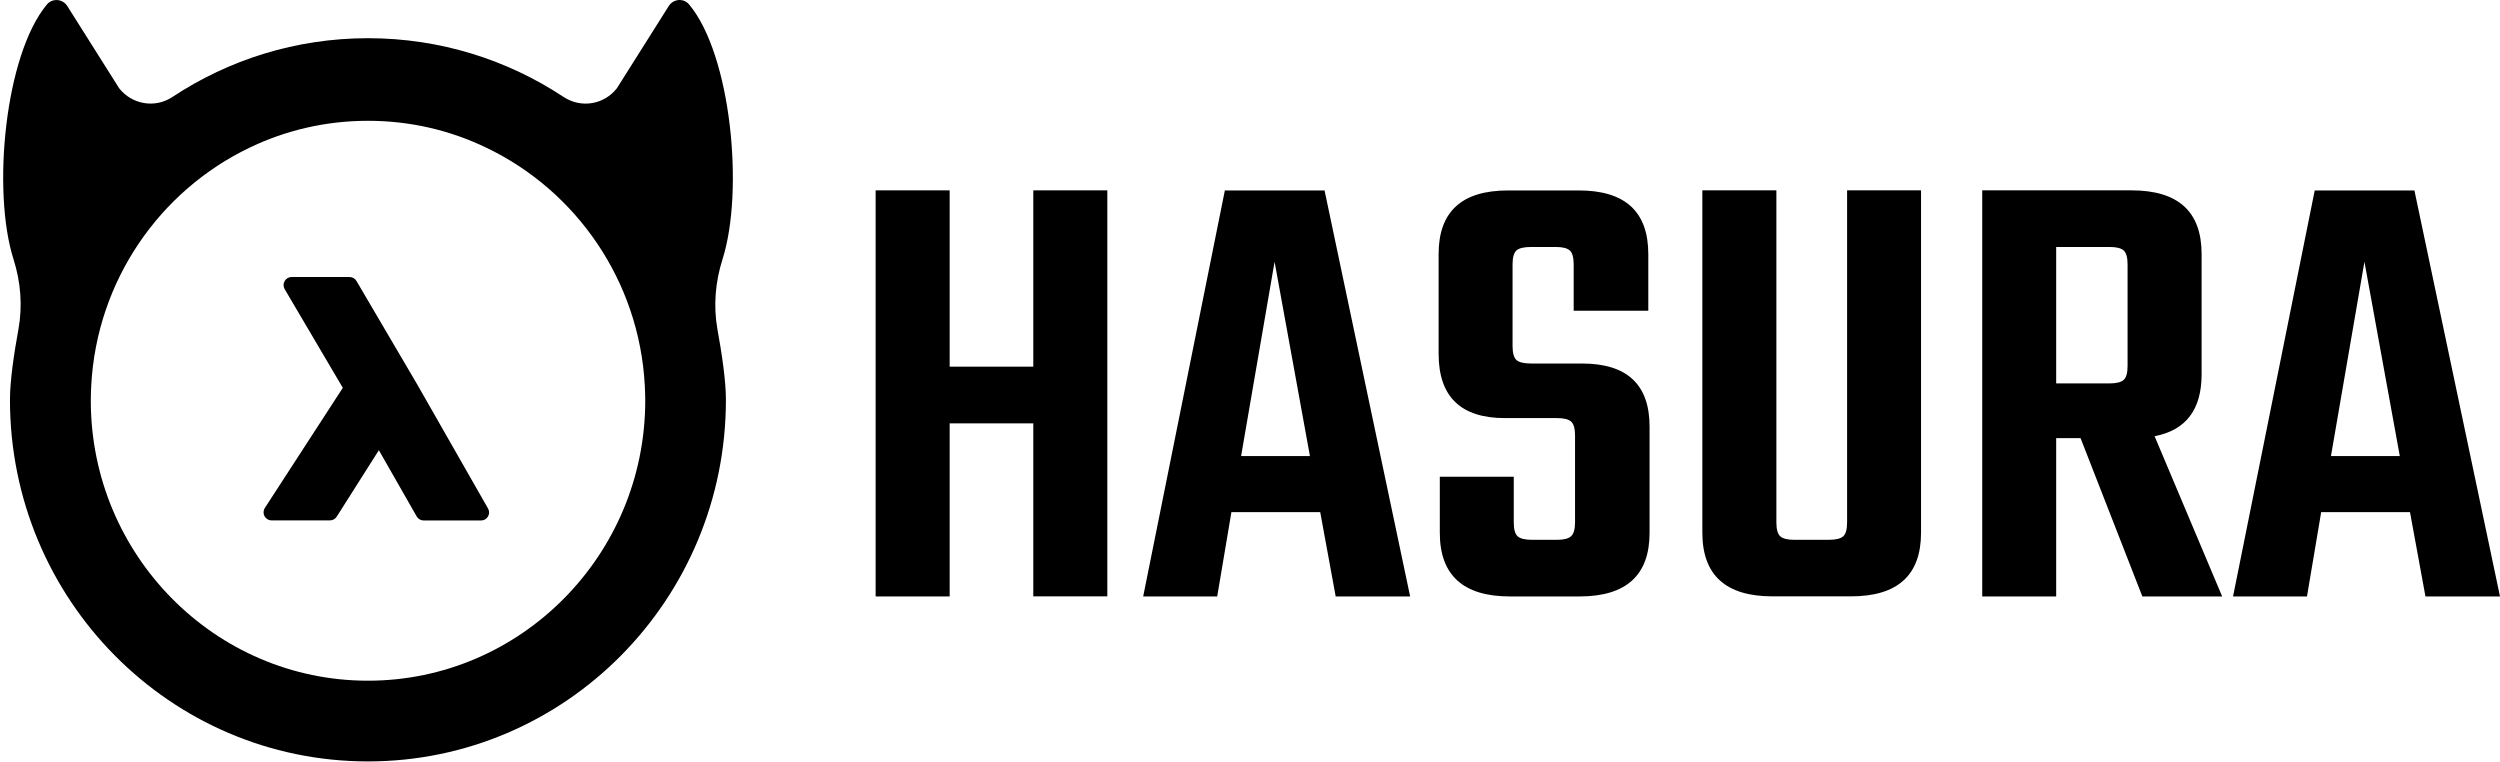
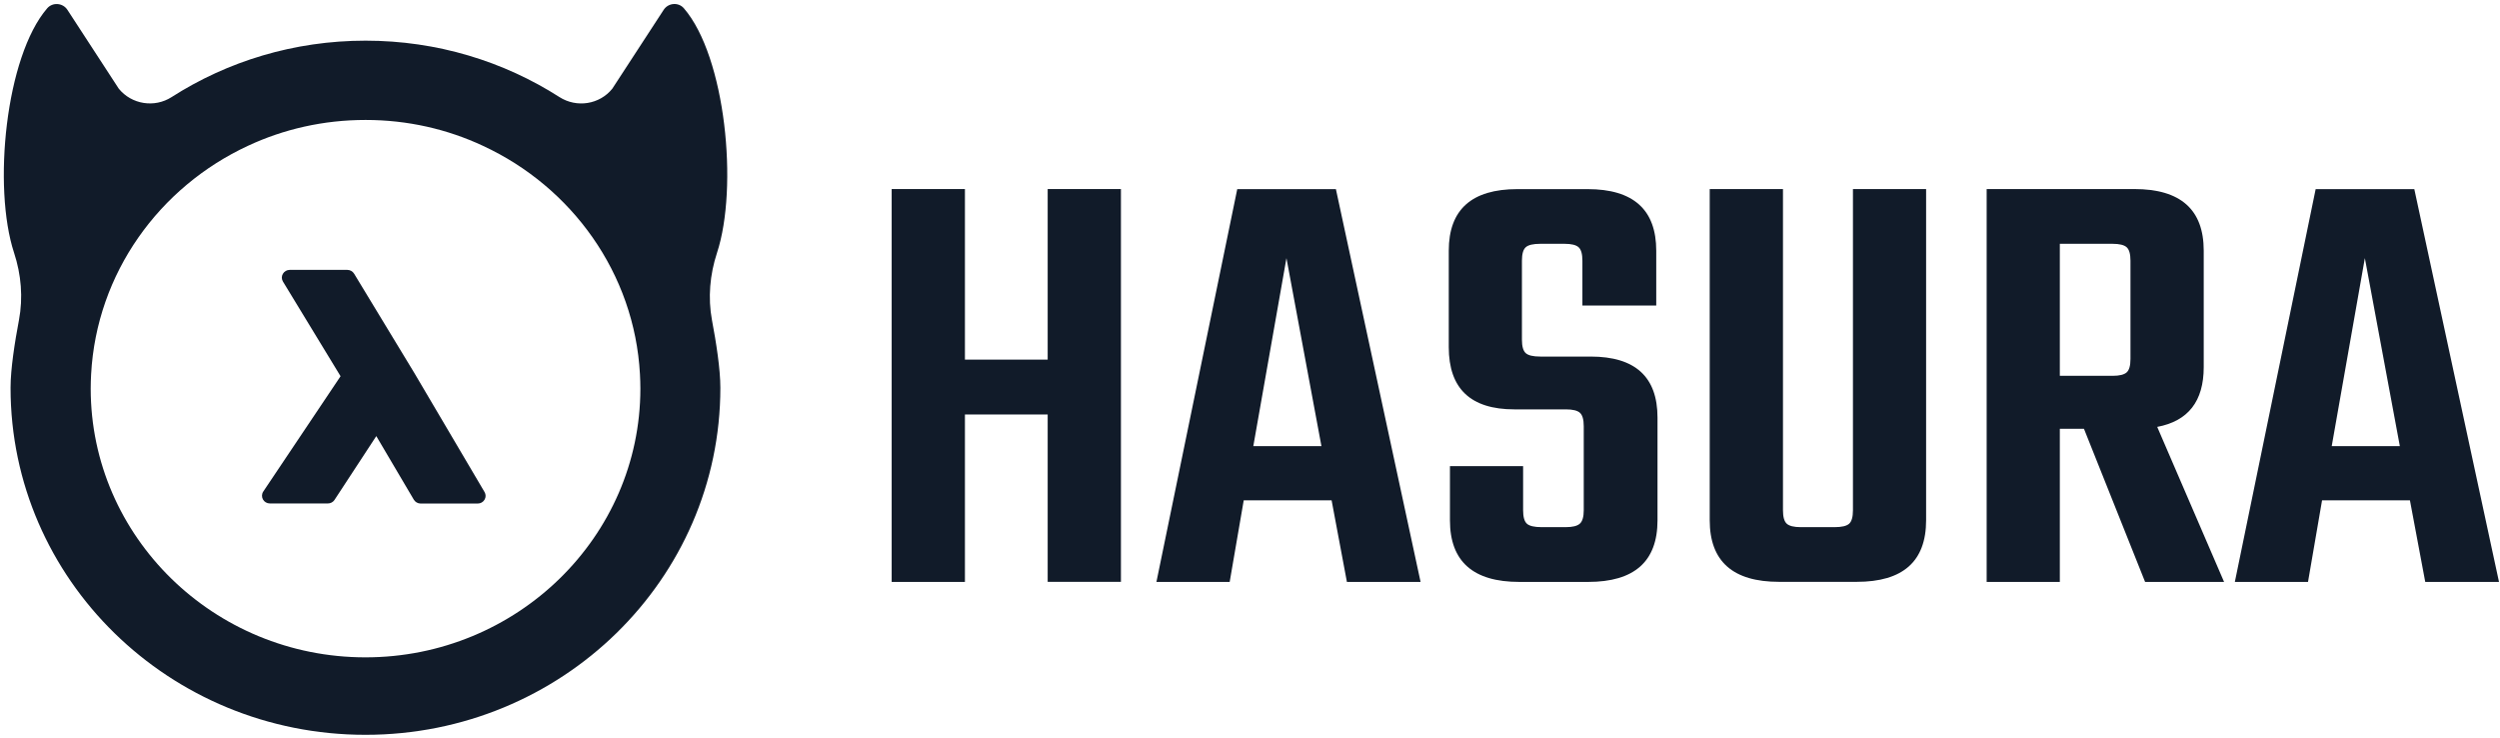
- <svg xmlns="http://www.w3.org/2000/svg" width="197" height="60" viewBox="0 0 197 60" fill="none">
-   <path d="M56.934 20.431C58.645 15.049 57.616 4.313 54.301 0.35C53.866 -0.17 53.057 -0.096 52.696 0.478L48.612 6.953C47.603 8.25 45.785 8.547 44.414 7.642C39.983 4.712 34.688 3.01 29 3.01C23.311 3.01 18.017 4.712 13.586 7.642C12.222 8.547 10.404 8.243 9.388 6.953L5.304 0.478C4.943 -0.096 4.134 -0.164 3.699 0.35C0.384 4.32 -0.645 15.056 1.066 20.431C1.634 22.22 1.788 24.111 1.453 25.948C1.119 27.771 0.785 29.972 0.785 31.505C0.785 47.245 13.419 60 28.993 60C44.575 60 57.202 47.238 57.202 31.505C57.202 29.972 56.867 27.771 56.533 25.948C56.206 24.111 56.366 22.22 56.934 20.431ZM28.993 53.639C16.948 53.639 7.155 43.74 7.155 31.572C7.155 31.174 7.169 30.782 7.189 30.391C7.623 22.099 12.61 15.016 19.662 11.639C22.489 10.275 25.658 9.519 29 9.519C32.342 9.519 35.504 10.275 38.338 11.646C45.39 15.022 50.377 22.112 50.811 30.397C50.831 30.789 50.845 31.187 50.845 31.579C50.838 43.74 41.039 53.639 28.993 53.639Z" fill="black" />
-   <path d="M38.456 40.067L32.875 30.29L28.089 22.14C27.975 21.944 27.768 21.829 27.547 21.829H22.975C22.748 21.829 22.541 21.951 22.427 22.153C22.314 22.349 22.32 22.592 22.434 22.788L27.013 30.56L20.87 40.027C20.743 40.223 20.736 40.472 20.843 40.675C20.95 40.877 21.164 41.006 21.398 41.006H26.003C26.217 41.006 26.418 40.898 26.532 40.715L29.854 35.476L32.835 40.695C32.949 40.891 33.156 41.013 33.376 41.013H37.915C38.142 41.013 38.349 40.891 38.456 40.695C38.57 40.506 38.57 40.263 38.456 40.067Z" fill="black" />
-   <path d="M81.424 15H87.257V46.993H81.424V33.361H74.833V47H69V15H74.833V28.893H81.424V15Z" fill="black" />
-   <path d="M105.252 47L104.033 40.355H97.035L95.916 47H90.083L96.519 15.007H104.375L111.119 47H105.252ZM97.798 35.94H103.223L100.437 20.627L97.798 35.94Z" fill="black" />
-   <path d="M124.113 41.165V34.319C124.113 33.776 124.012 33.415 123.811 33.227C123.61 33.039 123.235 32.946 122.693 32.946H118.587C115.105 32.946 113.363 31.258 113.363 27.875V20.024C113.363 16.674 115.185 15.007 118.835 15.007H124.414C128.064 15.007 129.886 16.681 129.886 20.024V24.485H124.006V20.834C124.006 20.292 123.905 19.93 123.704 19.742C123.503 19.555 123.128 19.461 122.586 19.461H120.657C120.081 19.461 119.692 19.555 119.492 19.742C119.291 19.93 119.19 20.292 119.19 20.834V27.272C119.19 27.814 119.291 28.176 119.492 28.364C119.692 28.551 120.081 28.645 120.657 28.645H124.662C128.211 28.645 129.986 30.3 129.986 33.616V41.982C129.986 45.332 128.145 47 124.461 47H118.983C115.299 47 113.457 45.325 113.457 41.982V37.568H119.284V41.165C119.284 41.708 119.384 42.069 119.585 42.257C119.786 42.444 120.175 42.538 120.751 42.538H122.679C123.222 42.538 123.59 42.444 123.798 42.257C124.006 42.069 124.113 41.708 124.113 41.165Z" fill="black" />
-   <path d="M145.551 15H151.378V41.976C151.378 45.325 149.536 46.993 145.852 46.993H139.671C135.987 46.993 134.145 45.318 134.145 41.976V15H139.979V41.165C139.979 41.708 140.079 42.069 140.28 42.257C140.481 42.444 140.856 42.538 141.399 42.538H144.084C144.66 42.538 145.049 42.444 145.25 42.257C145.45 42.069 145.551 41.708 145.551 41.165V15Z" fill="black" />
-   <path d="M162.027 34.527V47H156.2V15H167.961C171.644 15 173.486 16.674 173.486 20.017V29.503C173.486 32.276 172.254 33.897 169.782 34.373L175.107 47H168.818L163.949 34.527H162.027ZM162.027 19.461V30.213H166.233C166.775 30.213 167.144 30.119 167.351 29.931C167.552 29.744 167.653 29.382 167.653 28.839V20.834C167.653 20.292 167.552 19.93 167.351 19.742C167.15 19.555 166.775 19.461 166.233 19.461H162.027Z" fill="black" />
-   <path d="M191.126 47L189.907 40.355H182.909L181.79 47H175.964L182.4 15.007H190.256L197 47H191.126ZM183.679 35.94H189.104L186.318 20.627L183.679 35.94Z" fill="black" />
+ <svg xmlns="http://www.w3.org/2000/svg" width="522" height="154" viewBox="0 0 522 154" fill="none">
+   <path d="M149.769 52.797C154.266 39.11 151.561 11.806 142.847 1.725C141.705 0.403 139.58 0.592 138.631 2.051L127.898 18.52C125.245 21.817 120.467 22.573 116.865 20.272C105.218 12.819 91.305 8.491 76.356 8.491C61.406 8.491 47.493 12.819 35.846 20.272C32.262 22.573 27.484 21.8 24.814 18.52L14.08 2.051C13.131 0.592 11.006 0.42 9.864 1.725C1.151 11.823 -1.555 39.127 2.942 52.797C4.436 57.348 4.84 62.156 3.961 66.827C3.083 71.464 2.205 77.062 2.205 80.961C2.205 120.991 35.407 153.43 76.338 153.43C117.287 153.43 150.471 120.974 150.471 80.961C150.471 77.062 149.593 71.464 148.715 66.827C147.854 62.156 148.275 57.348 149.769 52.797ZM76.338 137.254C44.682 137.254 18.946 112.078 18.946 81.132C18.946 80.119 18.981 79.123 19.034 78.127C20.176 57.039 33.281 39.025 51.814 30.438C59.245 26.969 67.572 25.046 76.356 25.046C85.139 25.046 93.448 26.969 100.897 30.455C119.43 39.042 132.535 57.073 133.677 78.144C133.73 79.14 133.765 80.154 133.765 81.15C133.747 112.078 107.994 137.254 76.338 137.254Z" fill="#111B29" />
+   <path d="M101.212 102.736L86.543 77.869L73.966 57.142C73.667 56.644 73.122 56.352 72.543 56.352H60.527C59.929 56.352 59.385 56.661 59.086 57.176C58.788 57.674 58.805 58.292 59.104 58.79L71.137 78.556L54.993 102.633C54.659 103.131 54.642 103.766 54.923 104.281C55.204 104.796 55.766 105.123 56.381 105.123H68.484C69.047 105.123 69.574 104.848 69.872 104.384L78.603 91.058L86.438 104.333C86.737 104.831 87.281 105.14 87.861 105.14H99.789C100.386 105.14 100.931 104.831 101.212 104.333C101.511 103.852 101.511 103.234 101.212 102.736Z" fill="#111B29" />
+   <path d="M218.844 39.473H234.145V121.49H218.844V86.544H201.558V121.508H186.257V39.473H201.558V75.089H218.844V39.473Z" fill="#111B29" />
+   <path d="M281.348 121.506L278.151 104.471H259.794L256.86 121.506H241.559L258.441 39.488H279.047L296.737 121.506H281.348ZM261.796 93.154H276.026L268.718 53.896L261.796 93.154Z" fill="#111B29" />
+   <path d="M330.819 106.548V88.998C330.819 87.607 330.556 86.679 330.029 86.199C329.502 85.718 328.518 85.477 327.095 85.477H316.326C307.191 85.477 302.624 81.15 302.624 72.477V52.351C302.624 43.764 307.402 39.488 316.976 39.488H331.61C341.184 39.488 345.962 43.782 345.962 52.351V63.788H330.538V54.429C330.538 53.038 330.275 52.11 329.748 51.63C329.221 51.149 328.237 50.908 326.814 50.908H321.755C320.244 50.908 319.225 51.149 318.698 51.63C318.171 52.11 317.907 53.038 317.907 54.429V70.932C317.907 72.323 318.171 73.25 318.698 73.731C319.225 74.212 320.244 74.452 321.755 74.452H332.26C341.57 74.452 346.226 78.694 346.226 87.195V108.644C346.226 117.23 341.395 121.506 331.733 121.506H317.363C307.701 121.506 302.87 117.213 302.87 108.644V97.327H318.153V106.548C318.153 107.939 318.417 108.867 318.944 109.348C319.471 109.828 320.49 110.069 322.001 110.069H327.06C328.483 110.069 329.449 109.828 329.994 109.348C330.538 108.867 330.819 107.939 330.819 106.548Z" fill="#111B29" />
+   <path d="M387.05 39.473H402.333V108.628C402.333 117.214 397.502 121.49 387.84 121.49H371.626C361.964 121.49 357.133 117.197 357.133 108.628V39.473H372.434V106.55C372.434 107.941 372.697 108.868 373.224 109.349C373.751 109.83 374.735 110.07 376.158 110.07H383.202C384.713 110.07 385.732 109.83 386.259 109.349C386.786 108.868 387.05 107.941 387.05 106.55V39.473Z" fill="#111B29" />
+   <path d="M430.264 89.532V121.508H414.98V39.473H445.828C455.49 39.473 460.321 43.766 460.321 52.335V76.652C460.321 83.762 457.089 87.917 450.607 89.137L464.573 121.508H448.077L435.306 89.532H430.264ZM430.264 50.91V78.472H441.296C442.719 78.472 443.685 78.232 444.23 77.751C444.757 77.27 445.02 76.343 445.02 74.952V54.43C445.02 53.039 444.757 52.112 444.23 51.631C443.703 51.15 442.719 50.91 441.296 50.91H430.264Z" fill="#111B29" />
+   <path d="M506.594 121.506L503.396 104.471H485.039L482.105 121.506H466.822L483.704 39.488H504.31L522 121.506H506.594ZM487.059 93.154H501.288L493.98 53.896L487.059 93.154Z" fill="#111B29" />
</svg>
